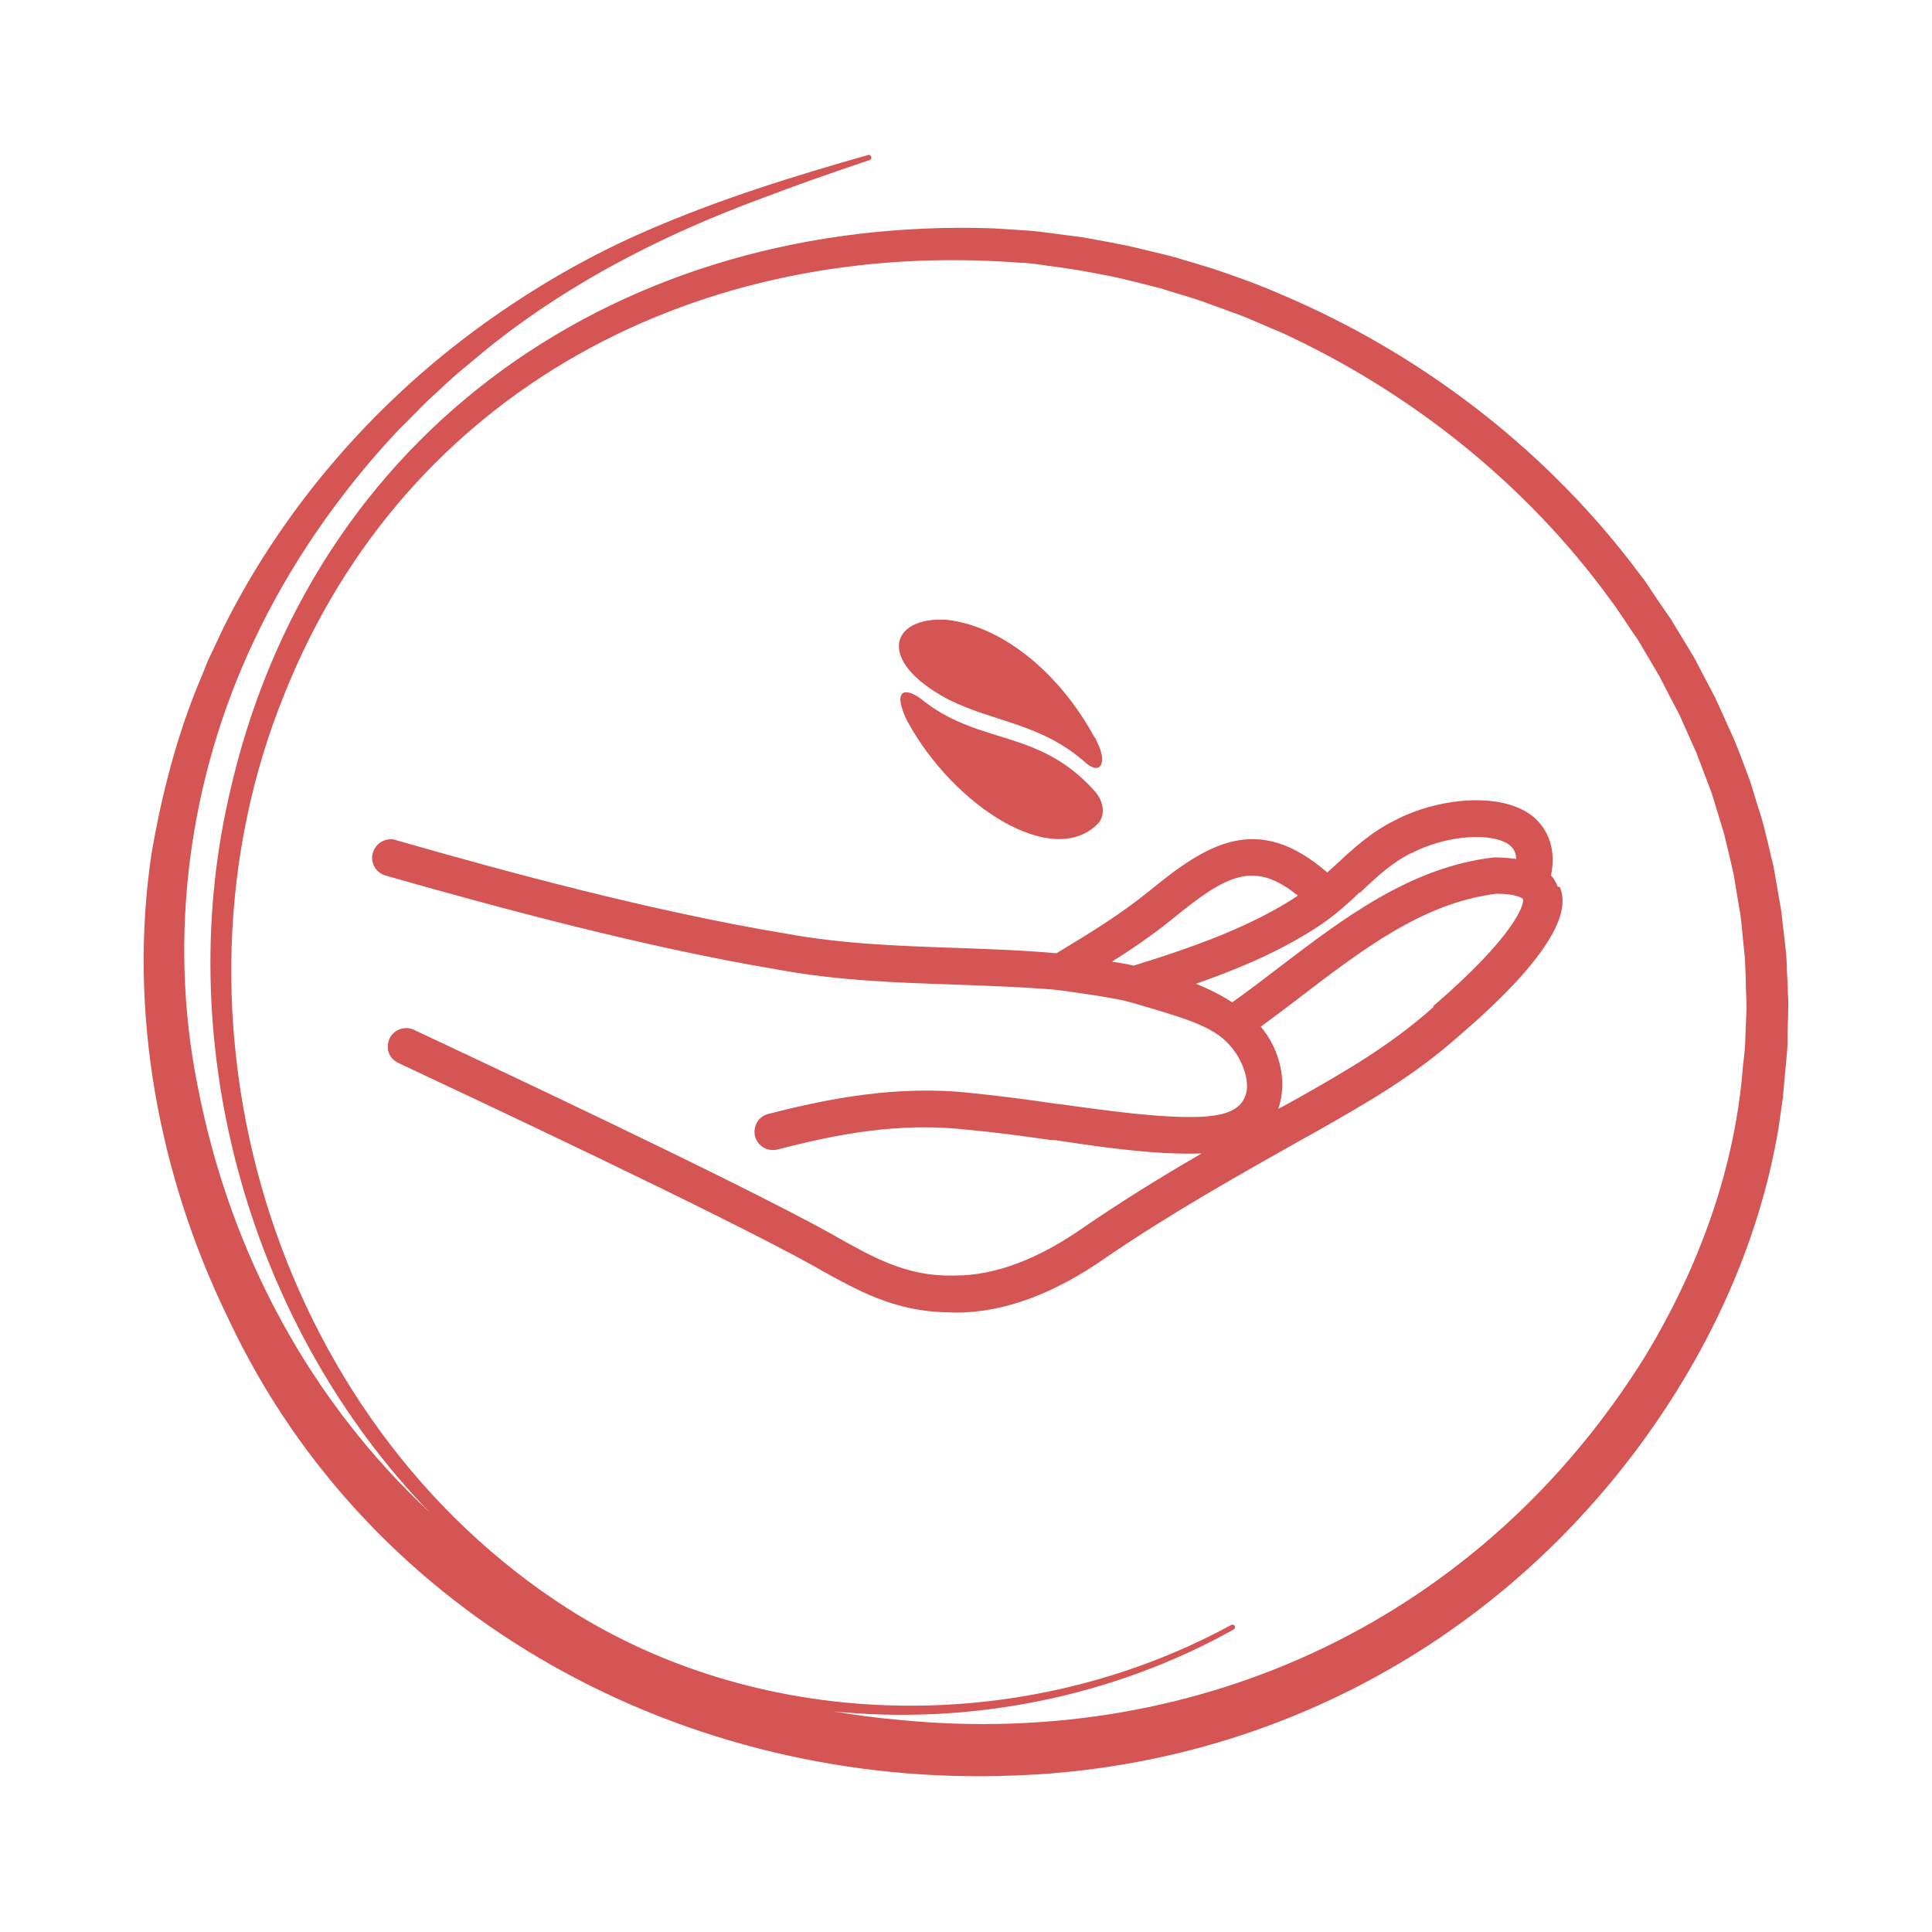
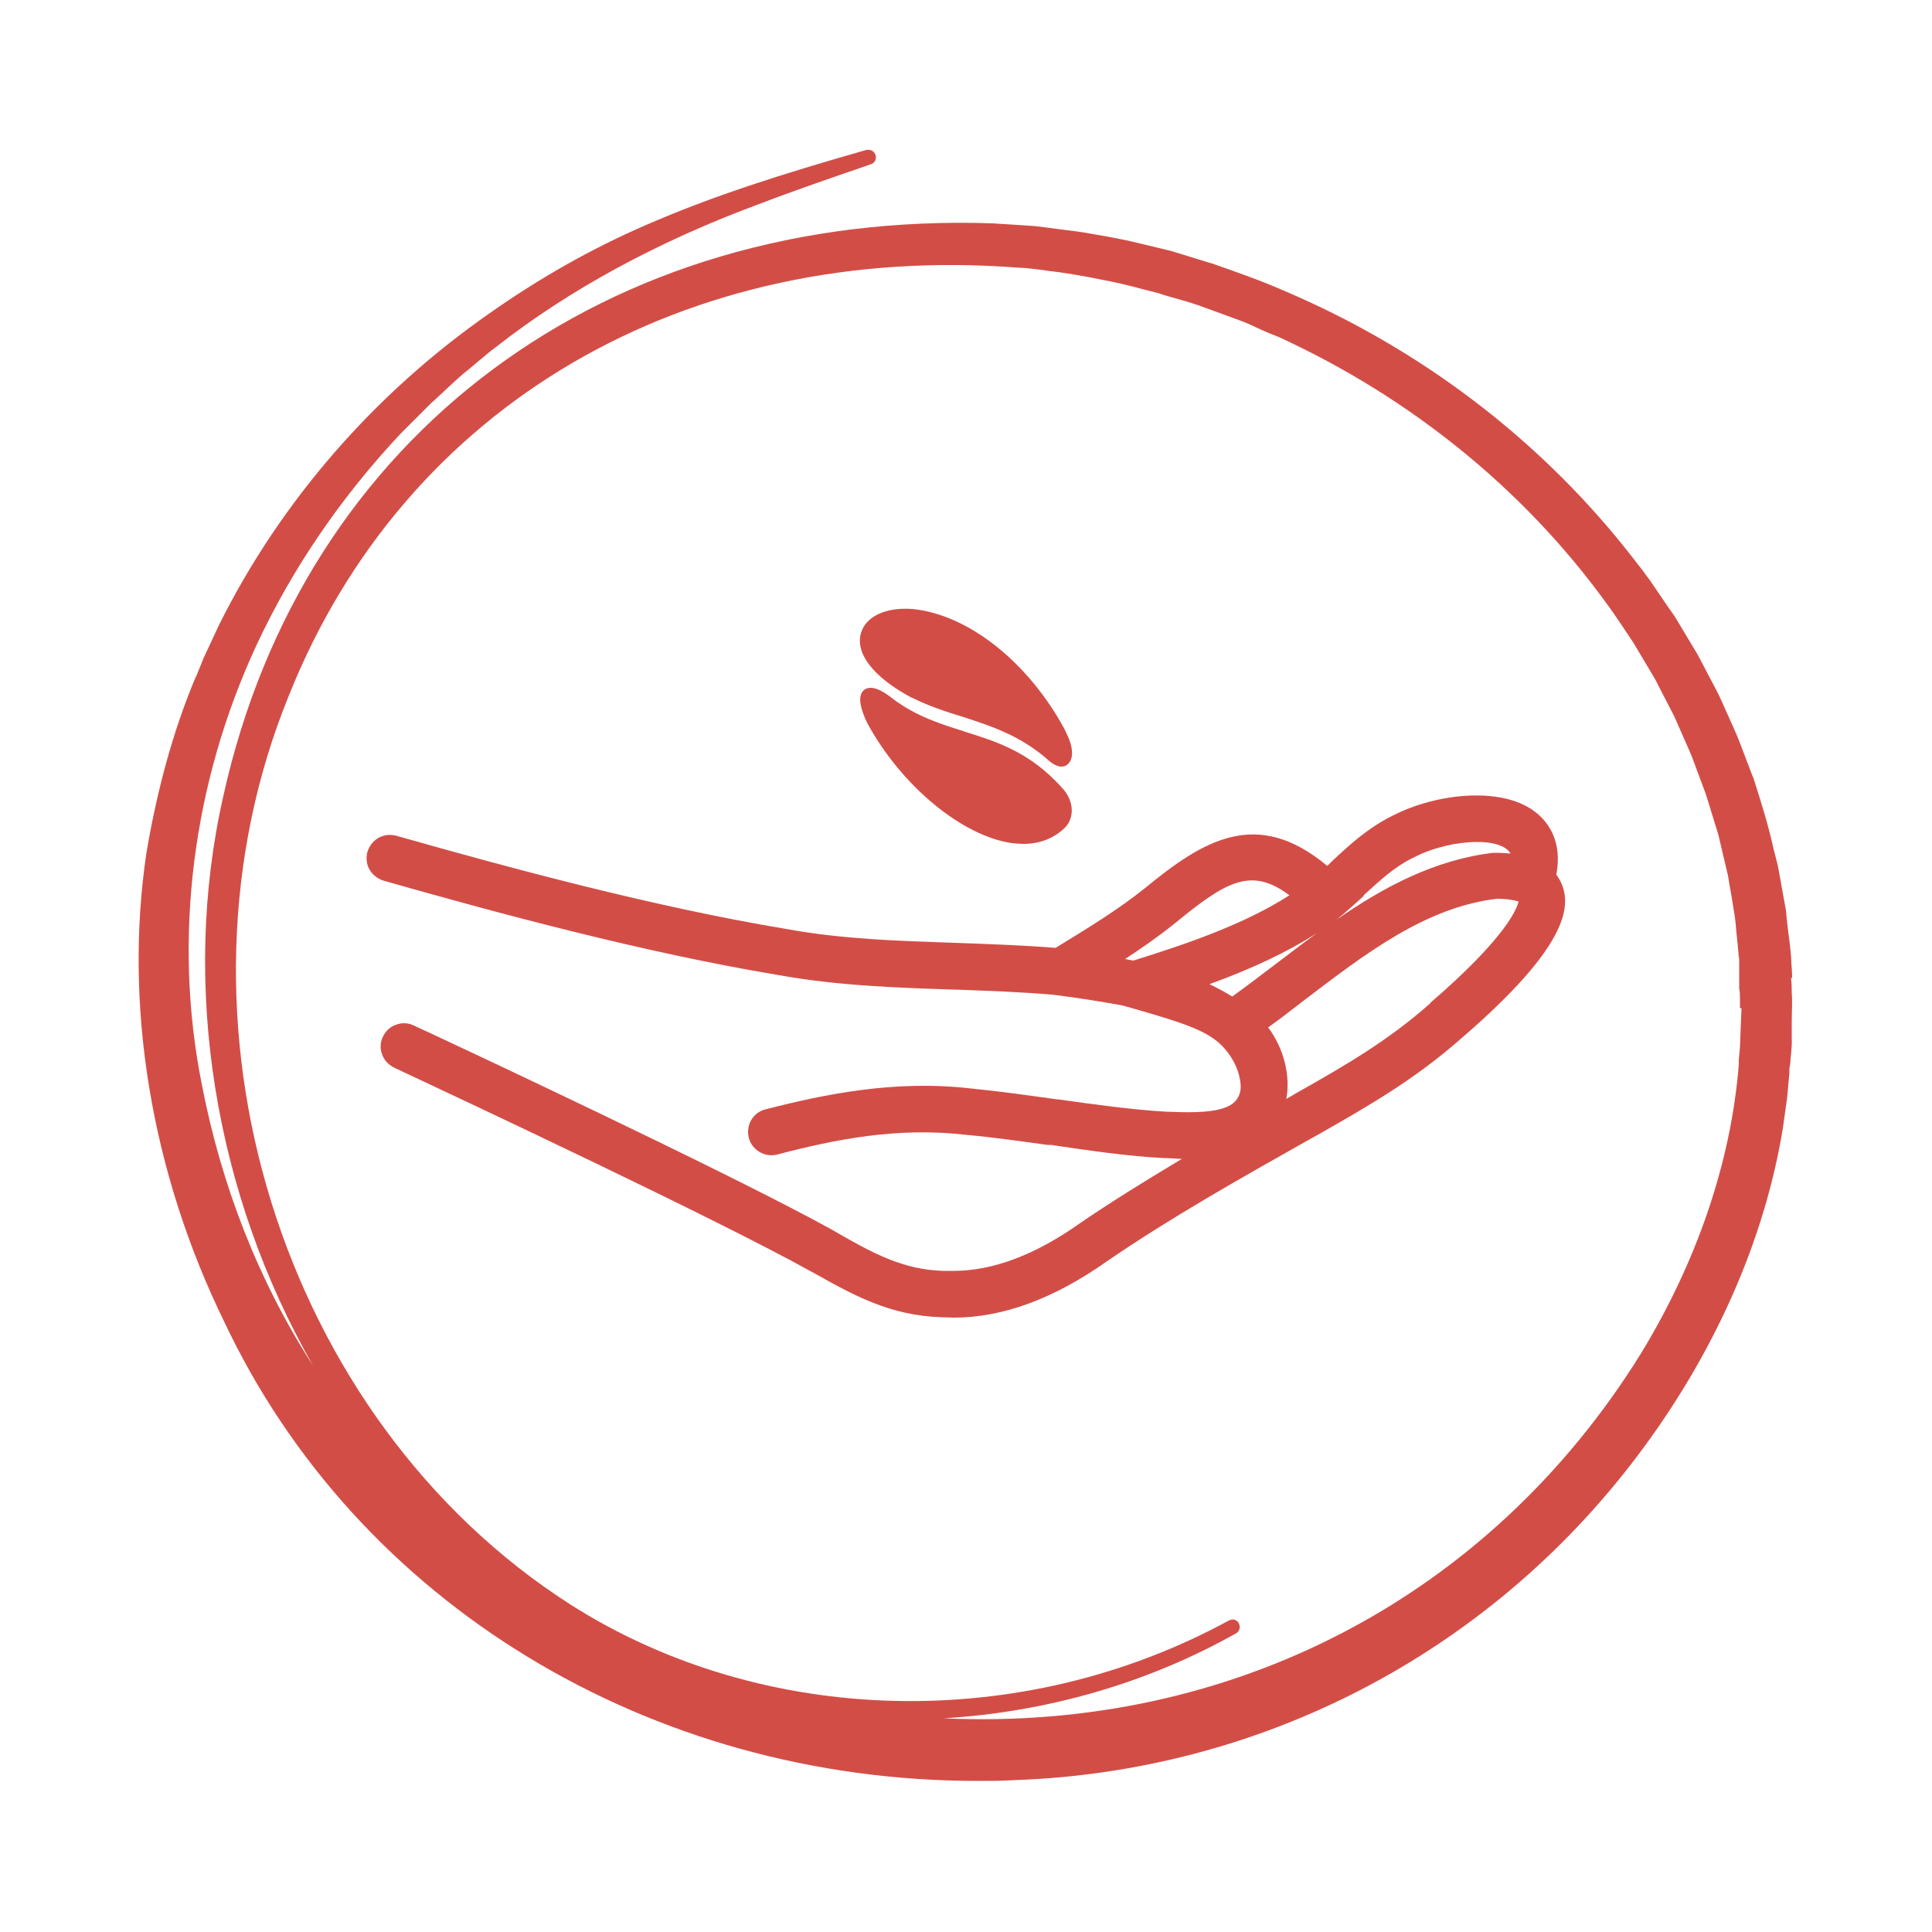
<svg xmlns="http://www.w3.org/2000/svg" id="Umiar" viewBox="0 0 50 50">
  <defs>
    <style>
      .cls-1 {
-         fill: #d55554;
-       }
- 
-       .cls-1, .cls-2 {
+         fill: #d34d47;
        stroke-width: 0px;
-       }
- 
-       .cls-2 {
-         fill: none;
      }
    </style>
  </defs>
-   <g>
-     <path class="cls-2" d="M45.16,24.82c-.01-.06-.08-.82-.09-.91,0-.09-.03-.27-.05-.36-.04-.26-.11-.64-.15-.9-.06-.24-.2-.83-.25-1.07-.1-.32-.22-.73-.32-1.05-.09-.23-.3-.8-.39-1.03-.14-.31-.31-.7-.45-1.01-.11-.22-.39-.76-.51-.98-.17-.29-.39-.66-.56-.95-.2-.28-.52-.79-.73-1.06-2.18-2.98-5.16-5.36-8.51-6.9-.33-.13-.69-.3-1.02-.43-.23-.08-.82-.3-1.04-.38-.23-.08-.82-.25-1.06-.33-.41-.1-1.03-.27-1.44-.34-.42-.09-1.03-.19-1.46-.24-.21-.03-.52-.07-.73-.08-8.28-.65-15.87,3.25-19.03,11.14-3.42,8.38-.33,18.79,7.34,23.7,5.1,3.24,11.88,3.29,17.16.41.03-.02.07,0,.09.03.02.03,0,.07-.03.09-3.13,1.76-6.81,2.49-10.37,2.12.56.1,1.13.17,1.7.22,7.87.77,15.11-2.67,19.31-9.4,1.4-2.29,2.34-4.87,2.54-7.55.02-.22.06-.51.06-.73,0,0,.03-.73.03-.73,0-.2-.01-.52-.02-.73,0-.14-.01-.42-.02-.55Z" />
-     <path class="cls-1" d="M46.27,25.71c0-.19-.03-.59-.03-.78-.01-.36-.11-1-.14-1.35-.06-.35-.14-.8-.2-1.15-.09-.35-.22-.97-.33-1.32-.09-.27-.2-.66-.29-.93-.13-.34-.34-.93-.5-1.26-.12-.26-.28-.63-.4-.88-.12-.23-.42-.8-.54-1.03-.18-.3-.42-.69-.6-.99-.15-.21-.51-.74-.65-.96-.07-.09-.28-.37-.35-.46-2.34-3.05-5.52-5.47-9.06-6.97-.54-.24-1.23-.49-1.8-.68-.24-.07-.85-.26-1.11-.33,0,0-.75-.18-.75-.18-.43-.11-1.07-.22-1.51-.3-.37-.05-.77-.1-1.15-.15-.27-.03-.87-.06-1.15-.08-9.59-.33-17.68,5.18-19.79,14.72-1.48,6.52.57,13.73,5.2,18.51-3.03-2.83-5.16-6.63-6.01-11.06-.77-3.85-.22-7.93,1.45-11.47.94-2.01,2.23-3.86,3.75-5.48.19-.18.6-.61.79-.79.27-.24.55-.52.83-.75.22-.18.64-.54.86-.71,2.06-1.62,4.42-2.82,6.88-3.73.94-.36,1.89-.69,2.84-1.01.03-.01.05-.05.04-.08-.01-.03-.05-.06-.08-.05-1.94.55-3.87,1.15-5.73,1.96-1.39.6-2.74,1.37-3.98,2.24-2.93,2.05-5.37,4.82-6.97,8.02l-.33.7-.08.17c-.05.12-.16.41-.22.54-.59,1.42-.98,2.94-1.24,4.46-.61,4.1.19,8.35,2,12.05,3.66,7.78,11.85,12.14,20.32,11.8,6.37-.22,12.18-3.24,16.03-8.32,1.87-2.47,3.25-5.37,3.76-8.45l.11-.77s.07-.77.07-.77c.02-.24.06-.53.05-.77,0-.29.04-.87.01-1.17ZM45.2,26.1s-.03.73-.03.73c0,.22-.03.51-.06.73-.2,2.68-1.15,5.26-2.54,7.55-4.19,6.73-11.44,10.18-19.31,9.4-.58-.05-1.14-.13-1.7-.22,3.56.36,7.24-.37,10.37-2.12.03-.02.04-.06.03-.09-.02-.03-.06-.04-.09-.03-5.28,2.88-12.06,2.83-17.16-.41-7.67-4.9-10.76-15.32-7.34-23.7,3.16-7.88,10.75-11.78,19.03-11.14.21,0,.53.05.73.08.42.05,1.04.15,1.46.24.41.07,1.03.24,1.44.34.24.08.83.25,1.06.33.22.08.82.3,1.04.38.33.13.69.3,1.02.43,3.35,1.54,6.34,3.92,8.51,6.9.21.27.53.78.73,1.06.17.29.39.66.56.95.11.22.39.76.51.98.14.31.31.7.45,1.01.09.23.3.8.39,1.03.1.32.22.73.32,1.05.06.24.2.83.25,1.07.04.26.11.64.15.9.02.09.04.27.05.36.01.09.08.85.09.91,0,.13.02.41.02.55,0,.21.02.53.02.73Z" />
-   </g>
-   <g>
-     <path class="cls-1" d="M23.49,18.68c1.2,2.19,3.75,3.82,4.92,2.64.19-.2.19-.56-.11-.88-1.42-1.56-2.9-1.16-4.36-2.27-.43-.37-.86-.41-.51.39l.06.12ZM28.33,19.09c-.97-1.78-2.48-2.91-3.84-3.05-1.44-.09-1.84,1.06.05,2.06,1.19.6,2.41.61,3.58,1.66.38.31.53-.05.28-.54l-.06-.13Z" />
-     <path class="cls-1" d="M40.31,22.94c-.04-.1-.09-.2-.17-.28.17-.83-.2-1.29-.43-1.5-.82-.7-2.51-.51-3.61.07-.61.3-1.08.73-1.54,1.16-.07.06-.14.13-.21.19-1.81-1.57-3.11-.75-4.62.49-.73.59-1.51,1.07-2.34,1.57l-.05.03c-.89-.08-1.82-.11-2.65-.14-1.43-.05-2.9-.1-4.36-.37-3.43-.57-7.2-1.59-10.09-2.42-.12-.04-.25-.02-.36.04-.11.06-.19.16-.23.29-.04.12-.02.25.04.36.06.11.16.19.29.23,2.92.83,6.71,1.86,10.19,2.44,1.53.28,3.04.33,4.51.38.85.03,1.72.06,2.58.13l.25.03c.57.08,1.08.15,1.6.26l.22.06c1.34.39,2.01.59,2.44,1.03.45.47.54,1.01.49,1.26-.05.26-.22.44-.5.54-.4.14-.99.13-1.56.1-.88-.05-1.86-.19-2.81-.32h-.03c-.74-.11-1.5-.21-2.2-.28-1.95-.22-3.76.15-5.28.54-.12.03-.23.11-.29.22s-.08.24-.05.36c.07.25.32.4.58.34,1.5-.39,3.14-.72,4.94-.51.67.06,1.4.16,2.11.26h.09c.92.14,1.95.29,2.89.34.41.02.69.02.95.01-1.21.7-2.17,1.31-3.02,1.89-1.19.84-2.32,1.27-3.35,1.27-.09,0-.17,0-.25,0h-.02c-1.08-.03-1.88-.48-2.81-1l-.12-.07c-2.54-1.41-9.46-4.65-10.82-5.29-.24-.11-.52,0-.63.23-.05.12-.06.24-.02.36.04.12.13.21.25.27,1.92.9,8.35,3.92,10.76,5.26l.12.07c.99.55,1.93,1.08,3.24,1.12.11,0,.21.01.31.01,1.23,0,2.54-.48,3.89-1.43,1.64-1.12,3.41-2.12,5.12-3.08l.36-.2c1.28-.73,2.48-1.41,3.67-2.47,3.04-2.61,2.7-3.53,2.59-3.83ZM28.79,24.88c.44-.28,1-.65,1.53-1.08,1.42-1.16,2.12-1.55,3.27-.62-1.22.81-2.76,1.35-4.25,1.81-.17-.04-.35-.07-.55-.1ZM31.89,25.94c-.28-.18-.59-.34-.94-.48,1.43-.5,2.49-1.01,3.35-1.61.32-.23.61-.49.88-.75h.02c.43-.41.83-.78,1.32-1.02h.01c.89-.47,2.13-.56,2.56-.19.04.04.14.12.15.34-.16-.02-.33-.04-.53-.04h-.05c-2.16.25-3.9,1.58-5.59,2.87-.38.29-.77.59-1.18.88ZM37.1,26.06h0c-1.11.99-2.27,1.66-3.51,2.36l-.36.2s-.1.05-.15.08c.03-.08.05-.17.07-.26.12-.62-.07-1.33-.52-1.87.31-.23.62-.46.92-.69l.09-.07c1.65-1.26,3.21-2.45,5.09-2.68.5,0,.66.11.68.13.06.15-.25,1-2.32,2.78Z" />
-   </g>
+   <path class="cls-1" d="M46.38,25.32c0-.15-.01-.29-.02-.39,0-.23-.05-.58-.09-.89-.02-.18-.04-.34-.05-.48l-.21-1.16c-.03-.12-.07-.27-.11-.43-.07-.31-.16-.66-.23-.89l-.12-.4c-.06-.19-.12-.38-.17-.54-.05-.11-.1-.26-.16-.41-.11-.3-.24-.64-.34-.86l-.17-.38c-.08-.18-.16-.36-.23-.51l-.13-.25c-.14-.27-.32-.61-.41-.78l-.6-1-.19-.27c-.16-.24-.37-.54-.47-.69-.03-.04-.09-.11-.14-.19-.08-.1-.17-.22-.21-.27-2.35-3.06-5.5-5.48-9.11-7.01-.54-.24-1.22-.48-1.82-.69-.11-.03-.29-.09-.49-.15-.23-.07-.48-.15-.62-.19l-.75-.18c-.35-.09-.82-.18-1.24-.25l-.29-.05c-.27-.04-.56-.07-.84-.11l-.31-.04c-.16-.02-.44-.03-.7-.05-.17-.01-.34-.02-.46-.03-10.02-.34-17.85,5.47-19.92,14.82-1.12,4.93-.21,10.32,2.32,14.74-1.4-2.17-2.37-4.64-2.88-7.29-.75-3.77-.24-7.81,1.44-11.4.92-1.96,2.17-3.79,3.72-5.44.08-.08.21-.21.34-.34.17-.17.34-.34.44-.44.13-.11.25-.23.38-.35.15-.14.29-.27.44-.4.09-.07.21-.17.34-.28.19-.16.39-.33.53-.43,1.89-1.48,4.19-2.73,6.85-3.71.97-.37,1.97-.71,2.84-1.01.1-.03.15-.14.12-.23-.01-.05-.05-.09-.09-.12-.05-.02-.1-.03-.15-.02-2.17.62-3.98,1.19-5.74,1.96-1.38.6-2.72,1.36-4,2.26-3,2.09-5.42,4.88-7.01,8.07l-.41.88c-.02.06-.06.15-.1.25-.04.11-.09.22-.12.28-.55,1.32-.97,2.83-1.25,4.49-.59,3.95.12,8.26,2.01,12.13,3.44,7.3,11.02,11.89,19.5,11.89.31,0,.62,0,.94-.02,6.4-.22,12.27-3.28,16.12-8.37,1.99-2.63,3.3-5.57,3.78-8.5l.11-.78s.04-.45.06-.66v-.12c.02-.08.03-.17.03-.25.02-.18.04-.37.03-.53,0-.11,0-.25,0-.4,0-.27.02-.57,0-.77,0-.1,0-.24-.02-.39ZM45.07,26.09l-.03.74c0,.18-.02.4-.04.6v.12c-.2,2.51-1.08,5.1-2.54,7.49-3.92,6.31-10.6,9.77-18.04,9.43,2.67-.16,5.28-.91,7.57-2.2.09-.05.12-.16.07-.26-.02-.04-.06-.08-.11-.09-.05-.02-.1,0-.15.02-5.36,2.92-12.04,2.76-17.03-.41-7.52-4.81-10.72-15.15-7.29-23.54,3-7.5,10.25-11.74,18.91-11.06.17,0,.41.04.61.06l.12.02c.41.04,1.02.15,1.45.24.28.05.66.14.99.23.16.04.31.08.43.11.11.04.31.1.5.15.22.06.44.13.55.17.22.08.82.3,1.04.38.17.06.34.14.51.22.17.08.34.15.5.21,3.4,1.56,6.33,3.93,8.46,6.86.14.18.33.47.5.72.08.12.16.24.22.33l.56.94.5.97.44,1,.38,1.02.32,1.04.25,1.06c.02.12.04.26.07.41.03.17.06.35.08.49.02.09.04.26.05.36,0,.04.02.23.04.42.01.11.02.22.03.31,0,.09.02.16.02.17,0,.05,0,.11,0,.18,0,0,0,0,0,.01,0,.07,0,.15,0,.22v.35c.02.09.02.18.02.27,0,.09,0,.17,0,.24Z" />
+   <path class="cls-1" d="M24.96,18.93c-.61-.19-1.25-.39-1.86-.85-.15-.12-.51-.39-.73-.23-.23.17-.03.62.03.77l.06.12h0c.88,1.61,2.45,2.9,3.73,3.08.1.01.2.02.29.02.44,0,.81-.15,1.09-.43.22-.23.26-.67-.11-1.05-.83-.91-1.68-1.17-2.51-1.43Z" />
+   <path class="cls-1" d="M23.59,18.05c.44.22.89.37,1.32.5.77.25,1.51.49,2.24,1.14.13.11.24.15.32.15.08,0,.13-.03.16-.06.16-.13.15-.44-.02-.78l-.06-.13h0c-.95-1.75-2.5-2.97-3.94-3.11-.7-.05-1.21.2-1.33.63-.15.53.34,1.15,1.32,1.67Z" />
+   <path class="cls-1" d="M40.28,22.62c.16-.86-.23-1.34-.49-1.56-.85-.73-2.61-.54-3.75.05-.63.31-1.11.75-1.57,1.18-.04.04-.08.08-.12.12-1.83-1.53-3.22-.65-4.7.56-.72.58-1.5,1.05-2.33,1.56h-.01c-.88-.07-1.79-.1-2.62-.13-1.42-.05-2.88-.09-4.35-.36-3.43-.57-7.19-1.59-10.08-2.41-.15-.04-.31-.03-.46.05-.14.08-.24.21-.29.36-.04.15-.03.32.05.46.08.14.21.24.36.29,2.92.83,6.72,1.86,10.2,2.44,1.54.28,3.06.33,4.53.38h.05c.83.03,1.68.06,2.51.13l.25.03c.6.08,1.09.16,1.58.25l.22.06c1.32.38,1.98.58,2.38,1,.41.43.5.93.46,1.15-.04.22-.18.36-.41.44-.39.14-.99.12-1.52.1-.88-.05-1.86-.19-2.8-.32h-.03c-.7-.1-1.49-.21-2.21-.28-1.97-.23-3.8.15-5.32.54-.16.04-.29.14-.37.28-.08.14-.1.3-.06.46.08.31.41.51.73.43,1.49-.39,3.11-.72,4.9-.51.68.06,1.44.17,2.1.26h.09c.87.13,1.95.29,2.9.34.18,0,.34.02.49.02-1.02.61-1.87,1.14-2.63,1.66-1.17.83-2.27,1.24-3.28,1.24-.08,0-.17,0-.27,0-1.05-.03-1.84-.47-2.75-.99l-.12-.07c-2.63-1.46-10-4.91-10.83-5.29-.14-.07-.31-.08-.46-.02-.15.05-.27.16-.34.31-.07.14-.08.31-.02.46.05.15.17.27.31.34,1.92.9,8.35,3.92,10.76,5.26l.13.07c1,.56,1.95,1.09,3.28,1.13.11,0,.22.01.32.01,1.26,0,2.59-.49,3.96-1.46,1.65-1.13,3.41-2.12,5.11-3.08l.36-.2c1.28-.73,2.49-1.42,3.69-2.48,2.78-2.39,2.83-3.41,2.62-3.97-.04-.1-.09-.19-.15-.27ZM35.29,23.17c.42-.38.81-.75,1.3-.98.5-.26,1.13-.4,1.63-.4.34,0,.63.06.79.2.02.02.05.04.08.1-.12-.01-.24-.02-.38-.02h-.06c-1.52.18-2.83.88-4.06,1.73.25-.2.48-.41.71-.62ZM29.13,24.81c.37-.24.82-.55,1.27-.91,1.34-1.1,1.98-1.47,2.97-.73-1.17.75-2.63,1.25-4.04,1.69-.07-.01-.14-.03-.21-.04ZM31.89,25.79c-.18-.11-.38-.22-.59-.32,1.13-.41,2.03-.84,2.78-1.32-.36.26-.72.54-1.08.81-.33.25-.72.55-1.11.83ZM37.02,25.96h0c-1.1.98-2.25,1.64-3.49,2.34l-.24.14c.11-.6-.06-1.3-.47-1.85.28-.2.55-.41.81-.61l.09-.07c1.64-1.25,3.18-2.43,5.02-2.65.35,0,.51.06.56.07-.03.14-.26.88-2.28,2.62Z" />
</svg>
